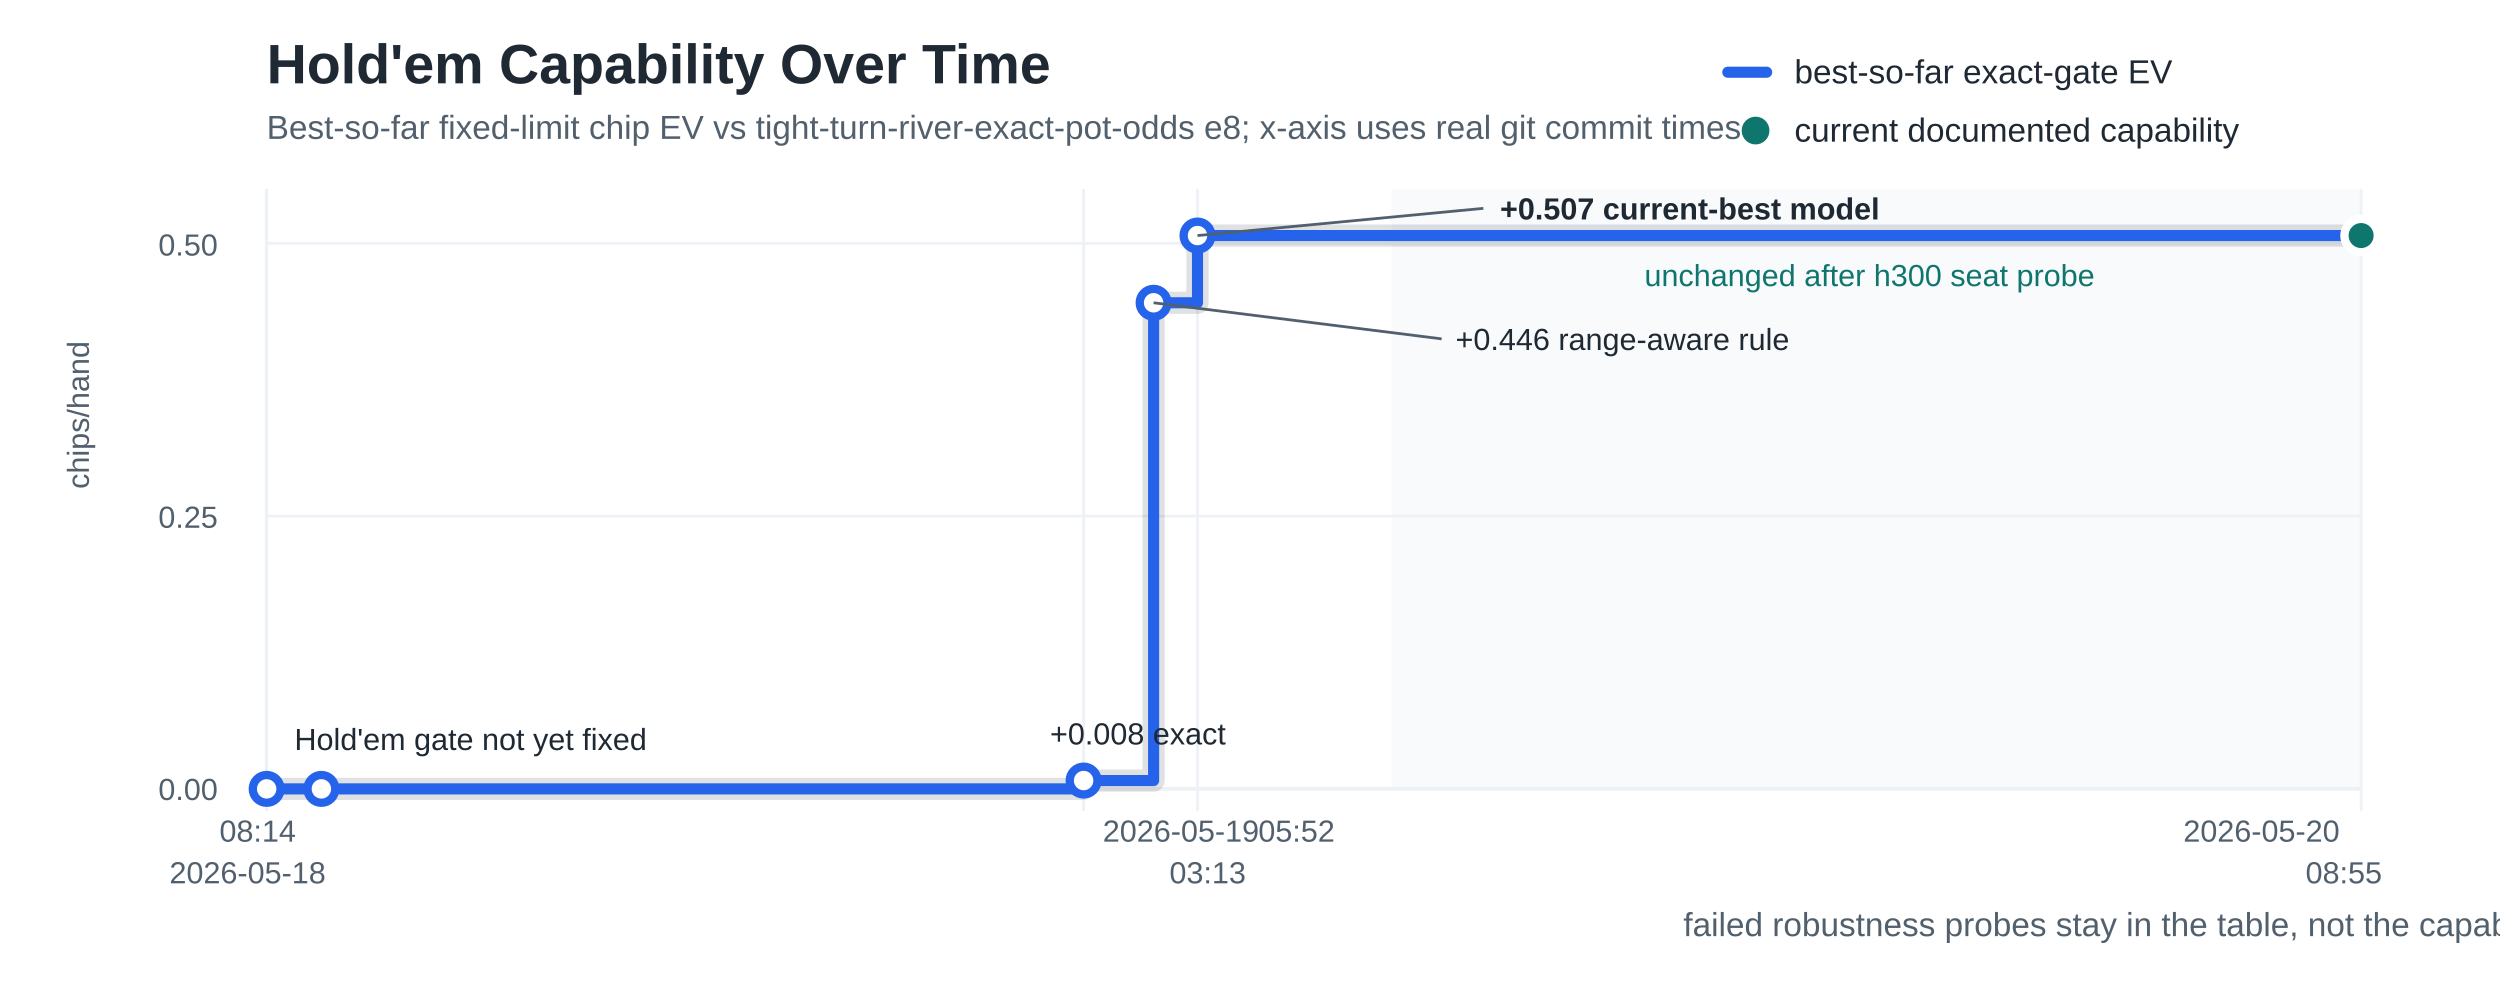
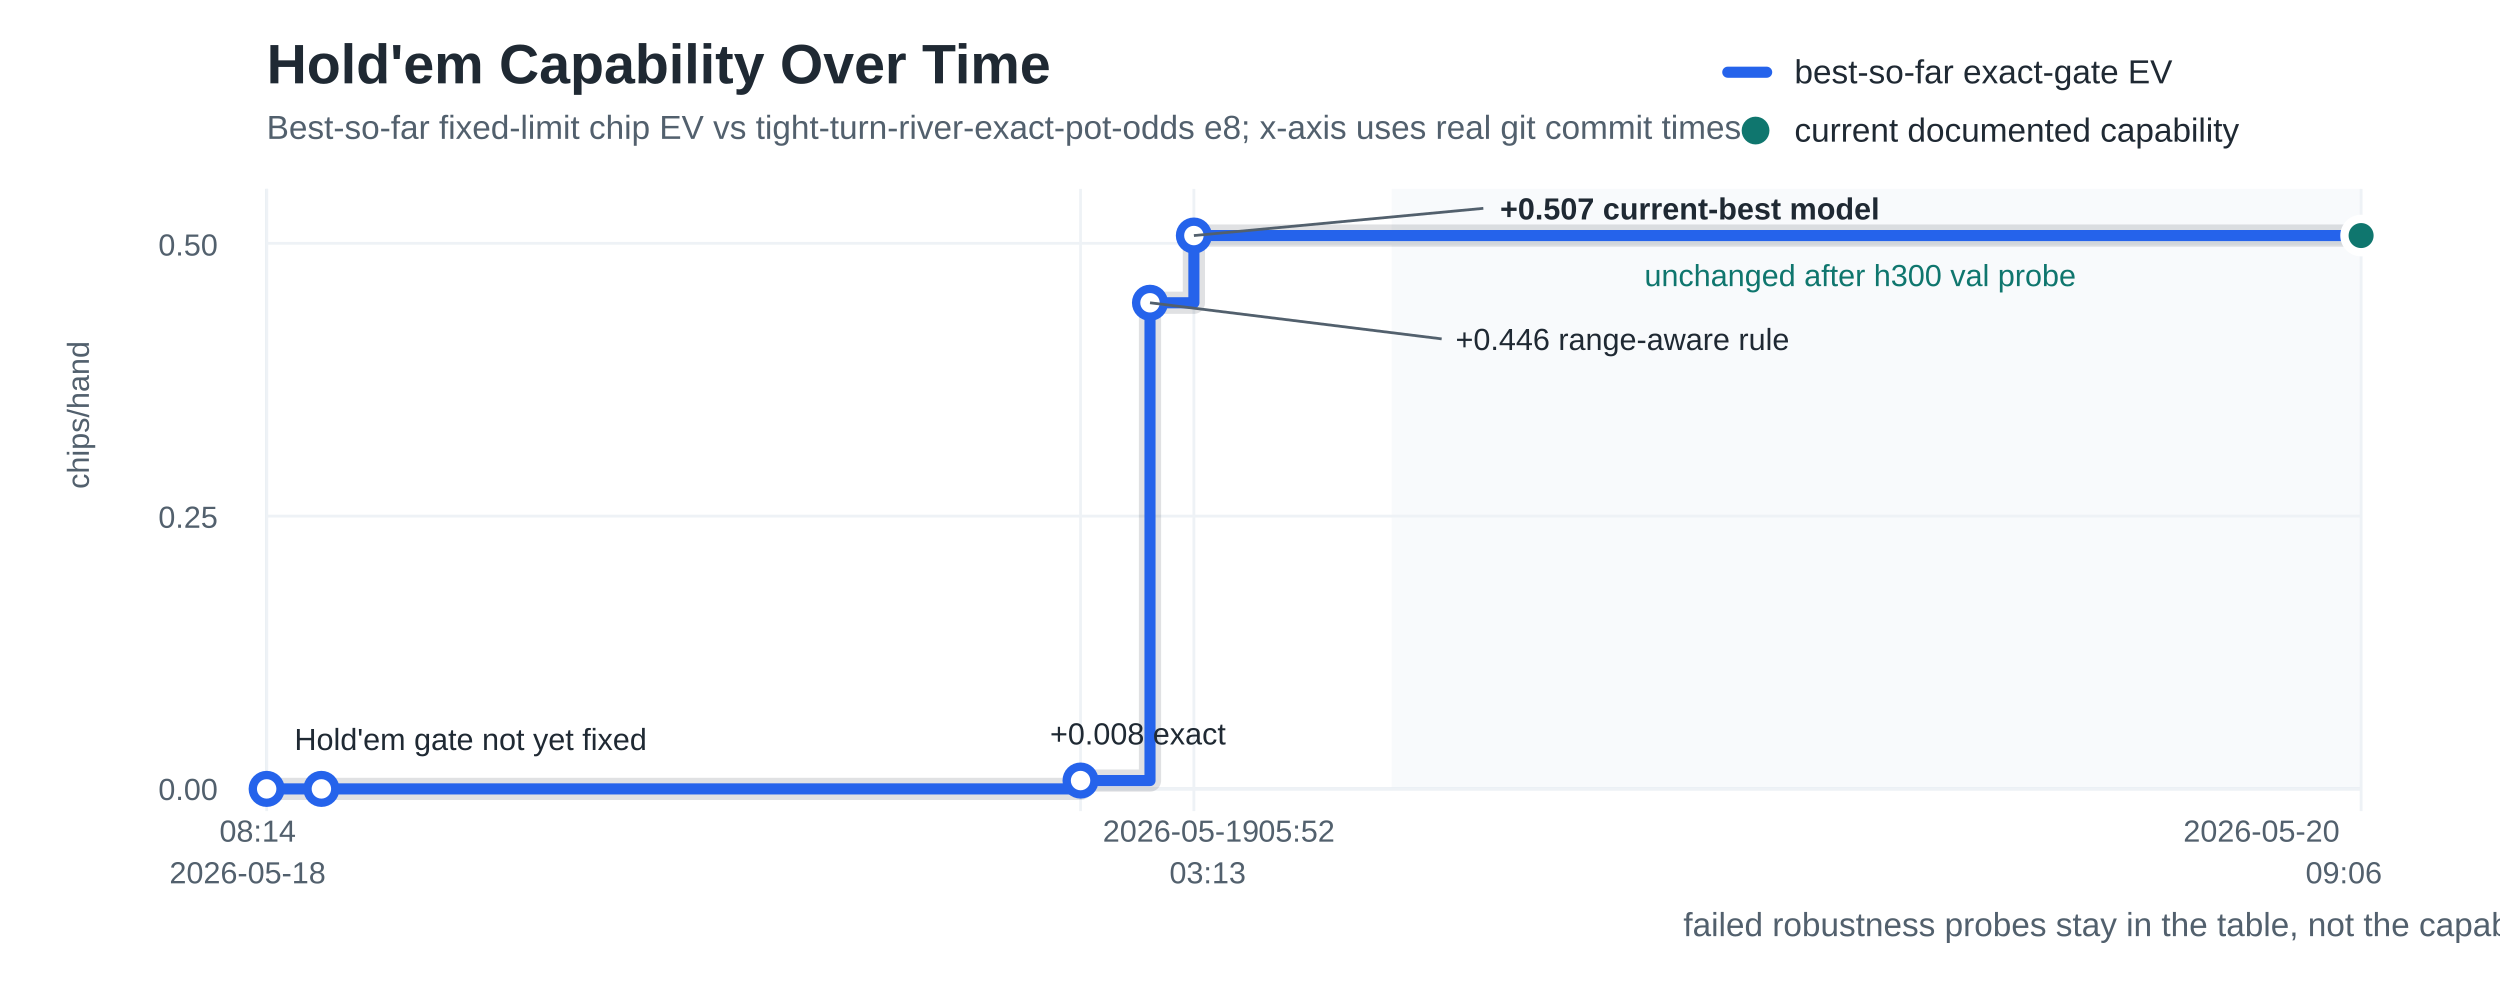
<svg xmlns="http://www.w3.org/2000/svg" width="900" height="360" viewBox="0 0 900 360" role="img" aria-labelledby="title desc">
  <rect width="900" height="360" fill="#ffffff" />
  <rect x="501" y="68" width="349" height="216" fill="#f8fafc" />
  <text x="96" y="30" font-family="Arial, Helvetica, sans-serif" font-size="20" font-weight="700" fill="#1f2933">Hold'em Capability Over Time</text>
  <text x="96" y="50" font-family="Arial, Helvetica, sans-serif" font-size="12" fill="#52606d">Best-so-far fixed-limit chip EV vs tight-turn-river-exact-pot-odds e8; x-axis uses real git commit times</text>
  <g stroke="#d9e2ec" stroke-width="1">
    <line x1="96" y1="284" x2="850" y2="284" />
    <line x1="96" y1="68" x2="96" y2="284" />
  </g>
  <g font-family="Arial, Helvetica, sans-serif" font-size="11" fill="#52606d">
    <line x1="96" y1="284.0" x2="850" y2="284.0" stroke="#eef2f6" stroke-width="1" />
    <text x="57" y="288">0.00</text>
    <line x1="96" y1="185.8" x2="850" y2="185.8" stroke="#eef2f6" stroke-width="1" />
    <text x="57" y="190">0.25</text>
    <line x1="96" y1="87.6" x2="850" y2="87.6" stroke="#eef2f6" stroke-width="1" />
    <text x="57" y="92">0.50</text>
    <text x="32" y="176" transform="rotate(-90 32 176)">chips/hand</text>
  </g>
  <g stroke="#eef2f6" stroke-width="1">
    <line x1="96.0" y1="68" x2="96.0" y2="292" />
-     <line x1="390.1" y1="68" x2="390.1" y2="292" />
-     <line x1="431.1" y1="68" x2="431.1" y2="292" />
+     <line x1="389.0" y1="68" x2="389.0" y2="292" />
+     <line x1="429.8" y1="68" x2="429.8" y2="292" />
    <line x1="850.0" y1="68" x2="850.0" y2="292" />
  </g>
-   <path d="M 96.0 284.0 L 115.7 284.0 L 115.7 284.0 L 390.1 284.0 L 390.1 281.0 L 415.3 281.0 L 415.3 109.0 L 431.1 109.0 L 431.1 84.8 L 850.0 84.8 L 850.0 84.8" fill="none" stroke="#1f2933" stroke-opacity="0.14" stroke-width="8" stroke-linecap="round" stroke-linejoin="round" />
-   <path d="M 96.0 284.0 L 115.7 284.0 L 115.7 284.0 L 390.1 284.0 L 390.1 281.0 L 415.3 281.0 L 415.3 109.0 L 431.1 109.0 L 431.1 84.8 L 850.0 84.8 L 850.0 84.8" fill="none" stroke="#2563eb" stroke-width="4" stroke-linecap="round" stroke-linejoin="round" />
+   <path d="M 96.0 284.0 L 115.7 284.0 L 115.7 284.0 L 389.0 284.0 L 389.0 281.0 L 414.0 281.0 L 414.0 109.0 L 429.8 109.0 L 429.8 84.8 L 850.0 84.8 L 850.0 84.8" fill="none" stroke="#1f2933" stroke-opacity="0.14" stroke-width="8" stroke-linecap="round" stroke-linejoin="round" />
+   <path d="M 96.0 284.0 L 115.7 284.0 L 115.7 284.0 L 389.0 284.0 L 389.0 281.0 L 414.0 281.0 L 414.0 109.0 L 429.8 109.0 L 429.8 84.8 L 850.0 84.8 L 850.0 84.8" fill="none" stroke="#2563eb" stroke-width="4" stroke-linecap="round" stroke-linejoin="round" />
  <g fill="#ffffff" stroke="#2563eb" stroke-width="3">
    <circle cx="96.0" cy="284.0" r="5" />
    <circle cx="115.7" cy="284.0" r="5" />
-     <circle cx="390.1" cy="281.0" r="5" />
-     <circle cx="415.3" cy="109.0" r="5" />
-     <circle cx="431.1" cy="84.8" r="5" />
+     <circle cx="389.0" cy="281.0" r="5" />
+     <circle cx="414.0" cy="109.0" r="5" />
+     <circle cx="429.8" cy="84.8" r="5" />
  </g>
  <circle cx="850.0" cy="84.8" r="6" fill="#0f766e" stroke="#ffffff" stroke-width="3" />
  <g font-family="Arial, Helvetica, sans-serif" font-size="11" fill="#1f2933">
    <text x="106" y="270">Hold'em gate not yet fixed</text>
    <text x="378" y="268">+0.008 exact</text>
-     <line x1="415.3" y1="109.0" x2="519" y2="122" stroke="#52606d" stroke-width="1" />
+     <line x1="414.0" y1="109.0" x2="519" y2="122" stroke="#52606d" stroke-width="1" />
    <text x="524" y="126">+0.446 range-aware rule</text>
-     <line x1="431.1" y1="84.8" x2="534" y2="75" stroke="#52606d" stroke-width="1" />
+     <line x1="429.8" y1="84.8" x2="534" y2="75" stroke="#52606d" stroke-width="1" />
    <text x="540" y="79" font-weight="700">+0.507 current-best model</text>
-     <text x="592" y="103" fill="#0f766e">unchanged after h300 seat probe</text>
+     <text x="592" y="103" fill="#0f766e">unchanged after h300 val probe</text>
  </g>
  <g font-family="Arial, Helvetica, sans-serif" font-size="11" fill="#52606d">
    <text x="61" y="318">2026-05-18</text>
    <text x="79" y="303">08:14</text>
    <text x="397" y="303">2026-05-19</text>
    <text x="421" y="318">03:13</text>
    <text x="453" y="303">05:52</text>
    <text x="786" y="303">2026-05-20</text>
-     <text x="830" y="318">08:55</text>
+     <text x="830" y="318">09:06</text>
  </g>
  <g font-family="Arial, Helvetica, sans-serif" font-size="12" fill="#1f2933">
    <rect x="620" y="24" width="18" height="4" fill="#2563eb" rx="2" />
    <text x="646" y="30">best-so-far exact-gate EV</text>
    <circle cx="632" cy="47" r="5" fill="#0f766e" />
    <text x="646" y="51">current documented capability</text>
    <text x="606" y="337" fill="#52606d">failed robustness probes stay in the table, not the capability line</text>
  </g>
</svg>
